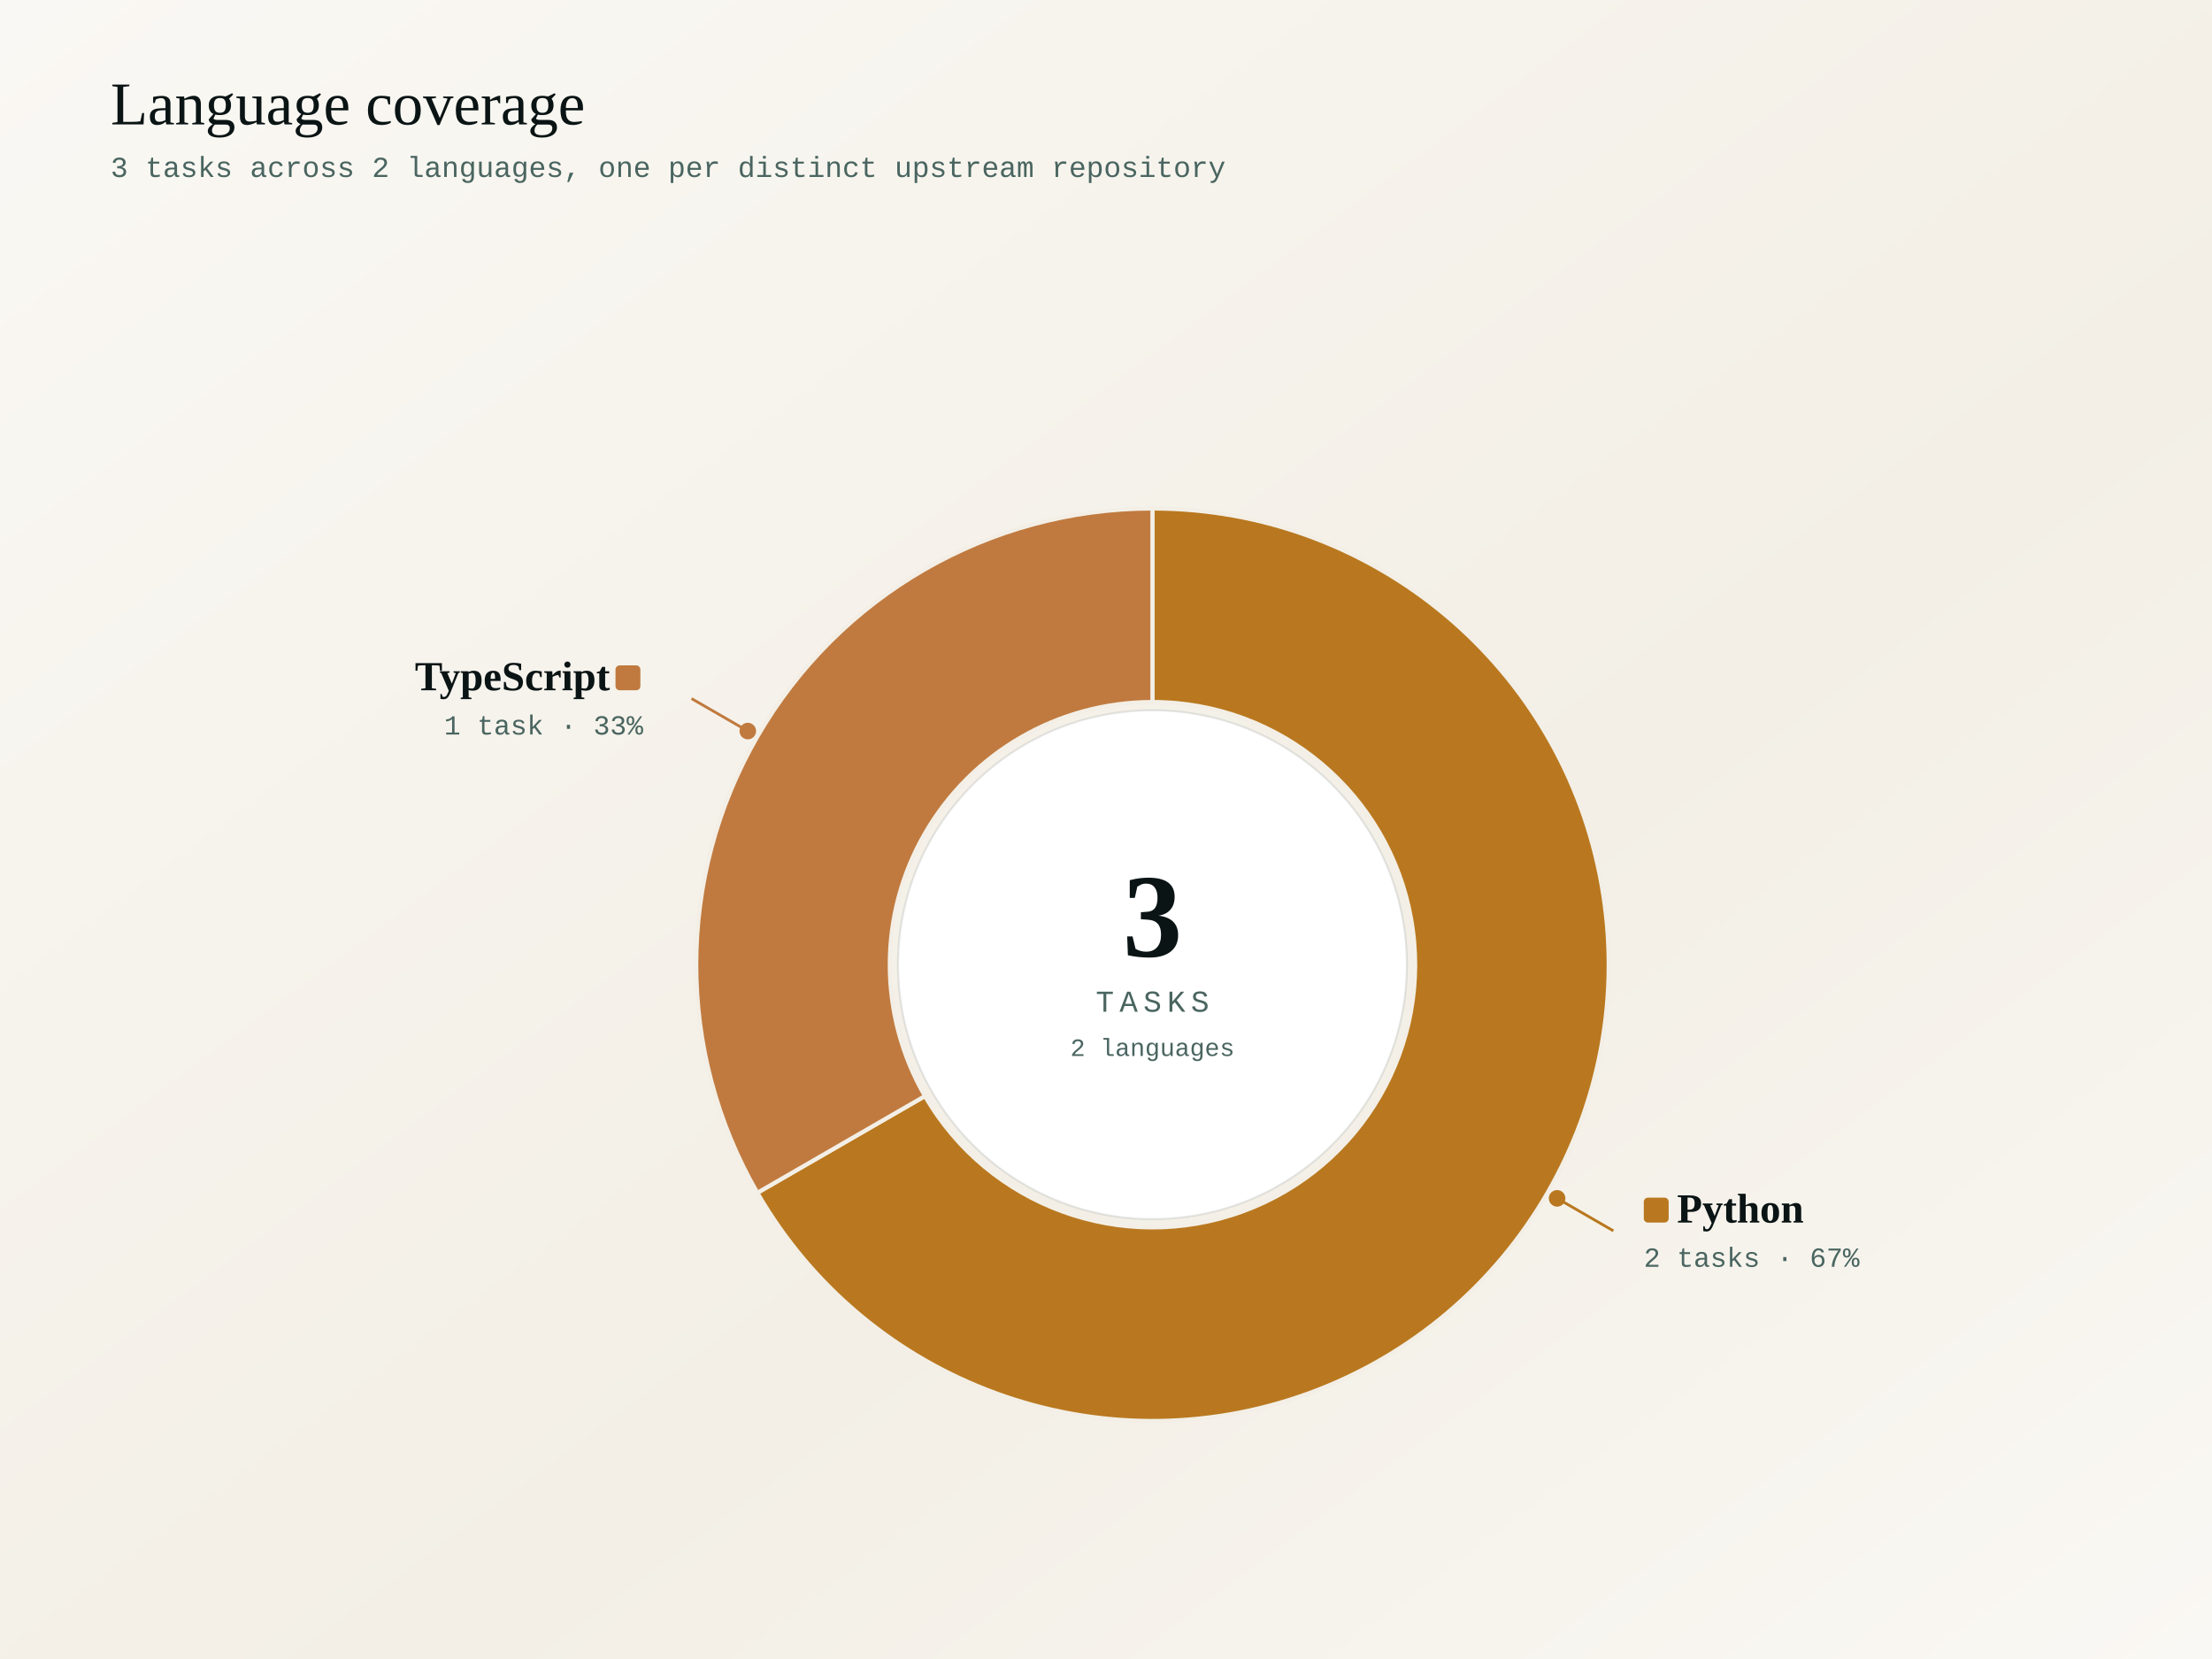
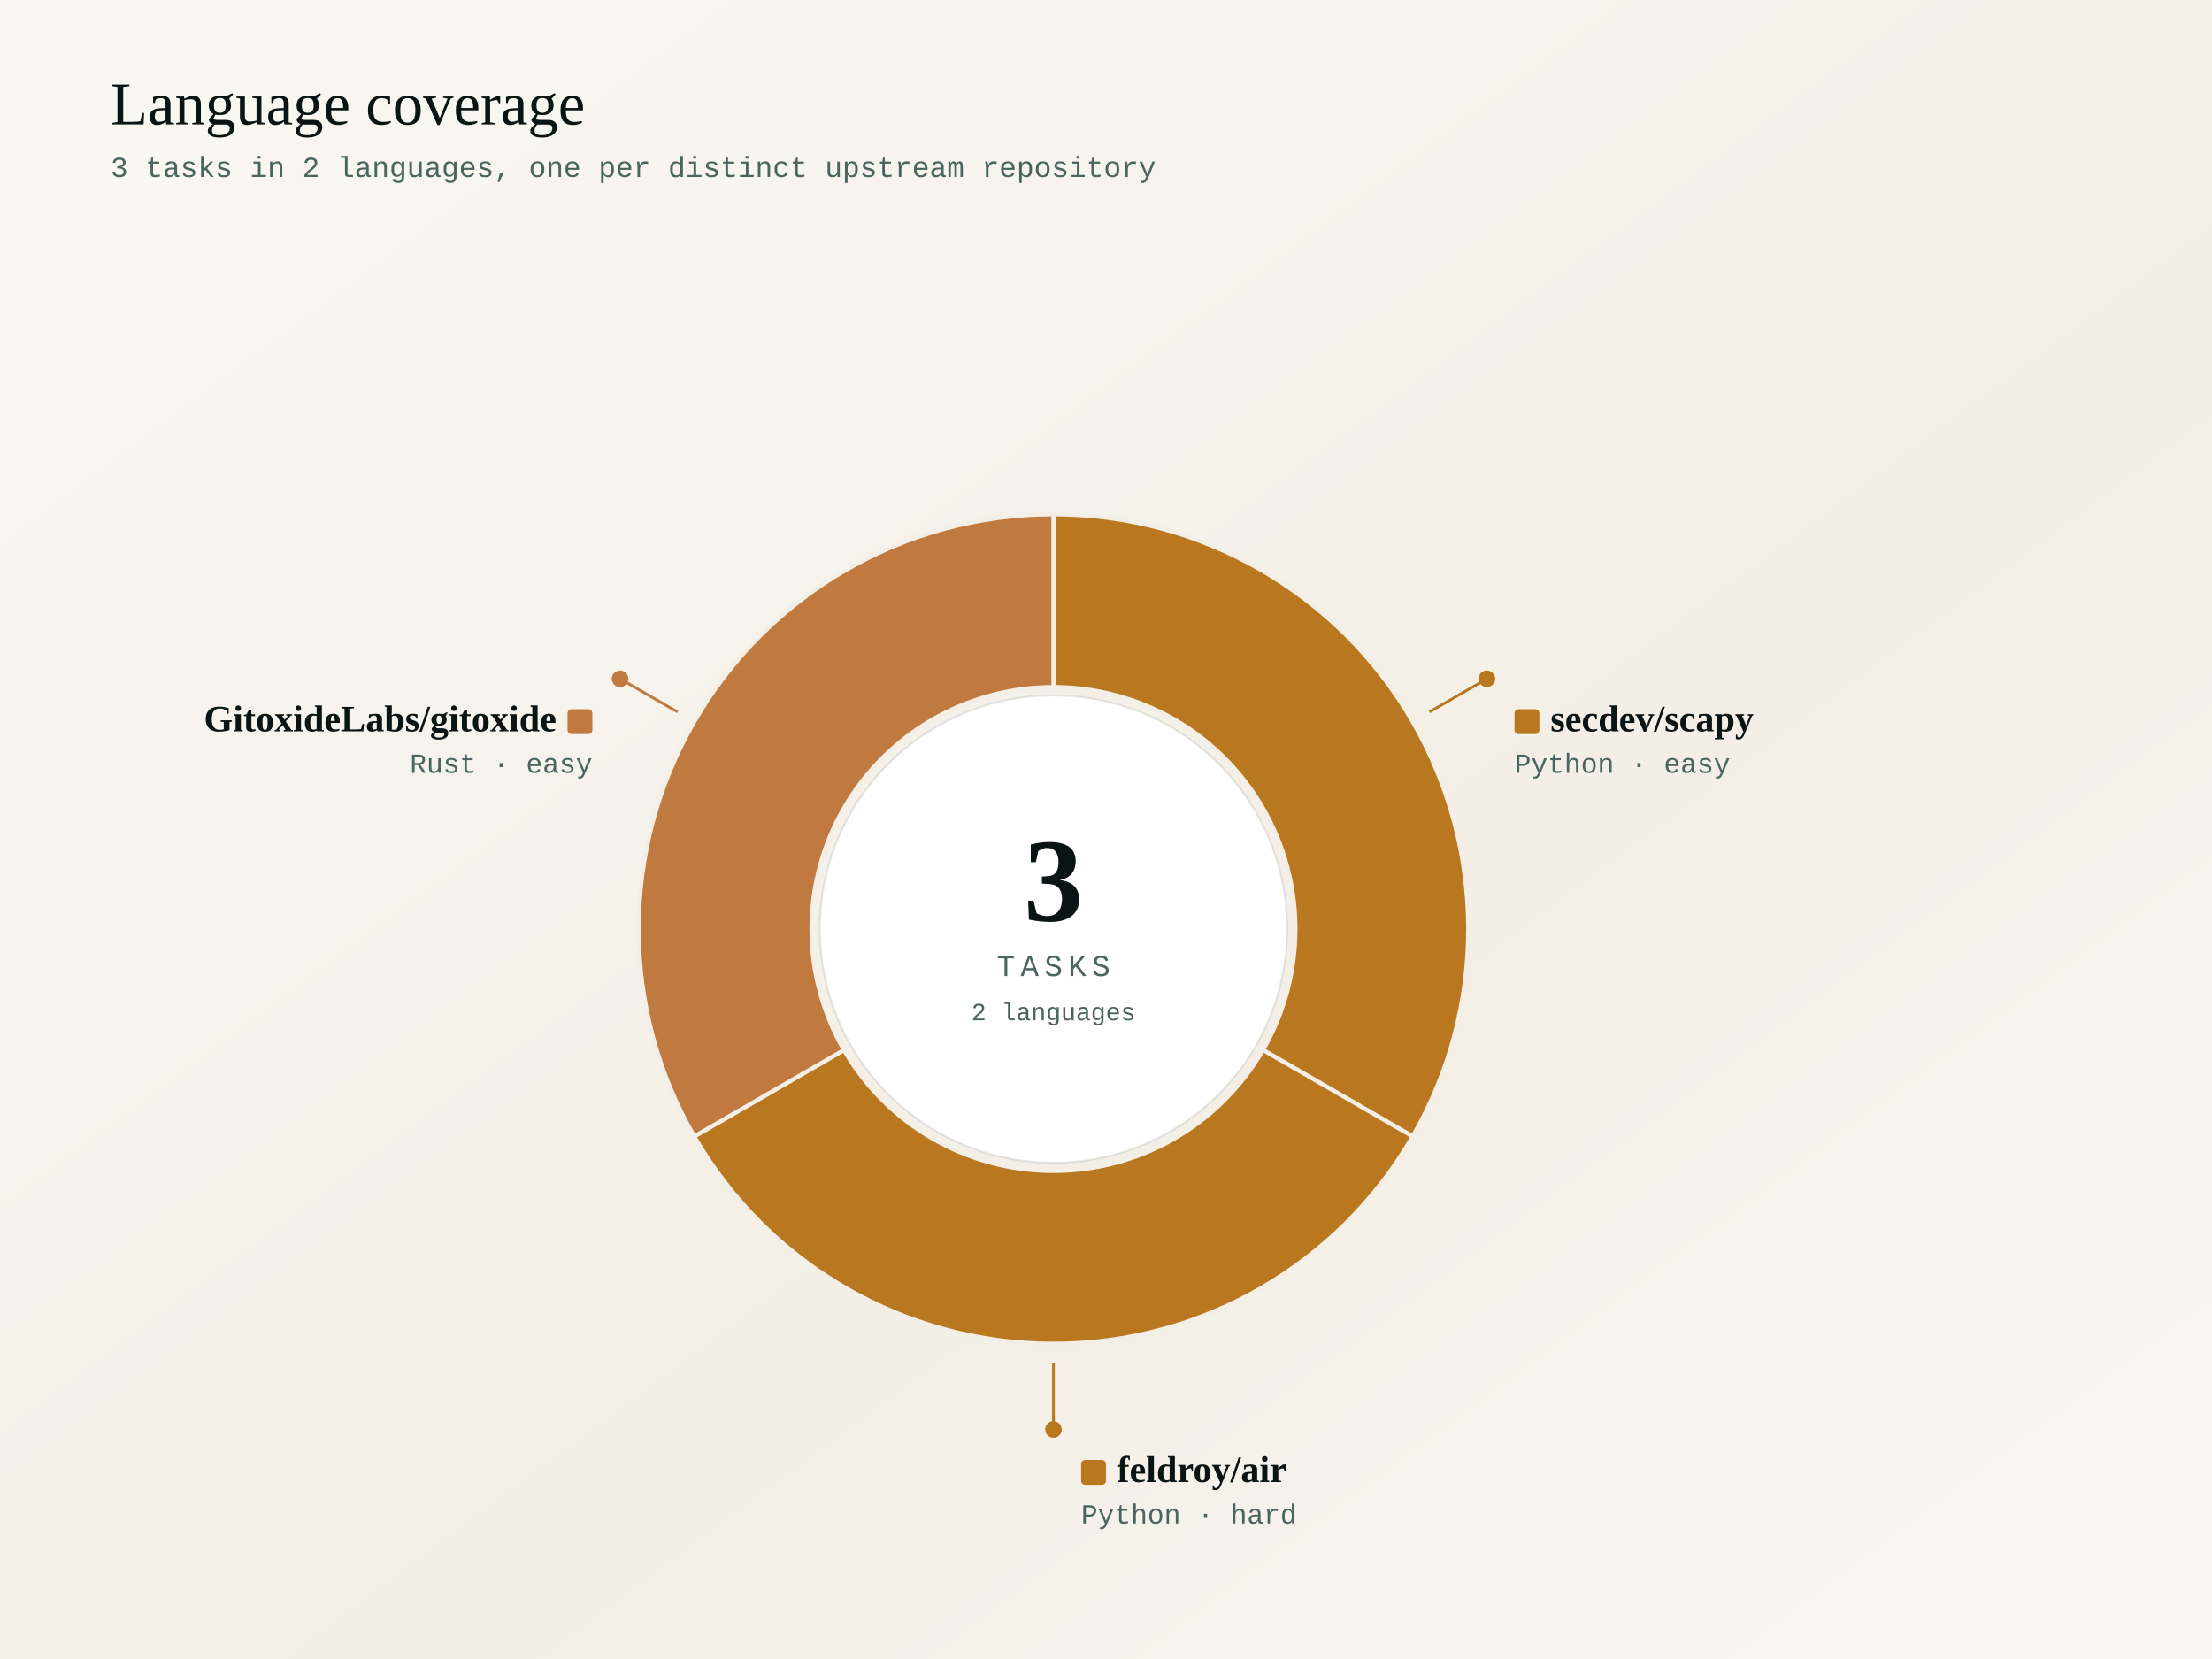
<svg xmlns="http://www.w3.org/2000/svg" width="1600" height="1200" viewBox="0 0 1600 1200" role="img" aria-label="Language coverage donut chart">
  <defs>
    <linearGradient id="bg" x1="0%" y1="0%" x2="100%" y2="100%">
      <stop offset="0%" stop-color="#faf8f4" />
      <stop offset="60%" stop-color="#f3efe6" />
      <stop offset="100%" stop-color="#faf8f4" />
    </linearGradient>
  </defs>
  <rect width="1600" height="1200" fill="url(#bg)" />
-   <text x="80" y="90" font-family="Georgia, 'Iowan Old Style', 'Times New Roman', ui-serif, serif" font-size="44" fill="#0a1414">Language coverage</text>
-   <text x="80" y="128" font-family="'JetBrains Mono','SF Mono','Berkeley Mono',ui-monospace,'Courier New',monospace" font-size="21" fill="#4a6560">3 tasks across 2 languages, one per distinct upstream repository</text>
-   <g id="donut" transform="translate(161.60,25.80)">
-     <path d="M 672.00 342.00 A 330 330 0 1 1 386.21 837.00 L 507.46 767.00 A 190 190 0 1 0 672.00 482.00 Z" fill="#b9781f" stroke="#f3efe6" stroke-width="3" />
-     <line x1="964.7" y1="841.0" x2="1005.4" y2="864.5" stroke="#b9781f" stroke-width="2" />
-     <circle cx="964.7" cy="841.0" r="6" fill="#b9781f" />
-     <rect x="1027.4" y="840.5" width="18" height="18" rx="3" fill="#b9781f" />
-     <text x="1051.4" y="858.5" text-anchor="start" font-family="Georgia, 'Iowan Old Style', 'Times New Roman', ui-serif, serif" font-size="30" font-weight="bold" fill="#0a1414">Python</text>
-     <text x="1027.4" y="890.5" text-anchor="start" font-family="'JetBrains Mono','SF Mono','Berkeley Mono',ui-monospace,'Courier New',monospace" font-size="20" fill="#4a6560">2 tasks · 67%</text>
-     <path d="M 386.21 837.00 A 330 330 0 0 1 672.00 342.00 L 672.00 482.00 A 190 190 0 0 0 507.46 767.00 Z" fill="#c07a3f" stroke="#f3efe6" stroke-width="3" />
-     <line x1="379.3" y1="503.0" x2="338.6" y2="479.5" stroke="#c07a3f" stroke-width="2" />
-     <circle cx="379.3" cy="503.0" r="6" fill="#c07a3f" />
-     <rect x="283.6" y="455.5" width="18" height="18" rx="3" fill="#c07a3f" />
-     <text x="279.6" y="473.5" text-anchor="end" font-family="Georgia, 'Iowan Old Style', 'Times New Roman', ui-serif, serif" font-size="30" font-weight="bold" fill="#0a1414">TypeScript</text>
-     <text x="303.6" y="505.5" text-anchor="end" font-family="'JetBrains Mono','SF Mono','Berkeley Mono',ui-monospace,'Courier New',monospace" font-size="20" fill="#4a6560">1 task · 33%</text>
-     <circle cx="672.0" cy="672.0" r="184" fill="#ffffff" stroke="rgba(10,30,28,0.10)" stroke-width="1.5" />
-     <text x="672.0" y="666.0" text-anchor="middle" font-family="Georgia, 'Iowan Old Style', 'Times New Roman', ui-serif, serif" font-size="86" font-weight="bold" fill="#0a1414">3</text>
-     <text x="672.0" y="706.0" text-anchor="middle" font-family="'JetBrains Mono','SF Mono','Berkeley Mono',ui-monospace,'Courier New',monospace" font-size="22" letter-spacing="4" fill="#4a6560">TASKS</text>
-     <text x="672.0" y="738.0" text-anchor="middle" font-family="'JetBrains Mono','SF Mono','Berkeley Mono',ui-monospace,'Courier New',monospace" font-size="18" fill="#4a6560">2 languages</text>
-   </g>
+   <text x="80.0" y="90.0" font-family="Georgia, 'Iowan Old Style', 'Times New Roman', ui-serif, serif" font-size="44" fill="#0a1414">Language coverage</text>
+   <text x="80.0" y="128.0" font-family="'JetBrains Mono','SF Mono','Berkeley Mono',ui-monospace,'Courier New',monospace" font-size="21" fill="#4a6560">3 tasks in 2 languages, one per distinct upstream repository</text>
+   <path d="M 762.00 372.00 A 300 300 0 0 1 1021.81 822.00 L 913.55 759.50 A 175 175 0 0 0 762.00 497.00 Z" fill="#b9781f" stroke="#f3efe6" stroke-width="3" />
+   <line x1="1033.9" y1="515.0" x2="1075.5" y2="491.0" stroke="#b9781f" stroke-width="2" />
+   <circle cx="1075.5" cy="491.0" r="6" fill="#b9781f" />
+   <rect x="1095.5" y="513.0" width="18" height="18" rx="3" fill="#b9781f" />
+   <text x="1121.5" y="529.0" font-family="Georgia, 'Iowan Old Style', 'Times New Roman', ui-serif, serif" font-size="27" font-weight="bold" fill="#0a1414">secdev/scapy</text>
+   <text x="1095.5" y="559.0" font-family="'JetBrains Mono','SF Mono','Berkeley Mono',ui-monospace,'Courier New',monospace" font-size="20" fill="#4a6560">Python · easy</text>
+   <path d="M 1021.81 822.00 A 300 300 0 0 1 502.19 822.00 L 610.45 759.50 A 175 175 0 0 0 913.55 759.50 Z" fill="#b9781f" stroke="#f3efe6" stroke-width="3" />
+   <line x1="762.0" y1="986.0" x2="762.0" y2="1034.0" stroke="#b9781f" stroke-width="2" />
+   <circle cx="762.0" cy="1034.0" r="6" fill="#b9781f" />
+   <rect x="782.0" y="1056.0" width="18" height="18" rx="3" fill="#b9781f" />
+   <text x="808.0" y="1072.0" font-family="Georgia, 'Iowan Old Style', 'Times New Roman', ui-serif, serif" font-size="27" font-weight="bold" fill="#0a1414">feldroy/air</text>
+   <text x="782.0" y="1102.0" font-family="'JetBrains Mono','SF Mono','Berkeley Mono',ui-monospace,'Courier New',monospace" font-size="20" fill="#4a6560">Python · hard</text>
+   <path d="M 502.19 822.00 A 300 300 0 0 1 762.00 372.00 L 762.00 497.00 A 175 175 0 0 0 610.45 759.50 Z" fill="#c07a3f" stroke="#f3efe6" stroke-width="3" />
+   <line x1="490.1" y1="515.0" x2="448.5" y2="491.0" stroke="#c07a3f" stroke-width="2" />
+   <circle cx="448.5" cy="491.0" r="6" fill="#c07a3f" />
+   <rect x="410.5" y="513.0" width="18" height="18" rx="3" fill="#c07a3f" />
+   <text x="402.5" y="529.0" text-anchor="end" font-family="Georgia, 'Iowan Old Style', 'Times New Roman', ui-serif, serif" font-size="27" font-weight="bold" fill="#0a1414">GitoxideLabs/gitoxide</text>
+   <text x="428.5" y="559.0" text-anchor="end" font-family="'JetBrains Mono','SF Mono','Berkeley Mono',ui-monospace,'Courier New',monospace" font-size="20" fill="#4a6560">Rust · easy</text>
+   <circle cx="762.0" cy="672.0" r="169" fill="#ffffff" stroke="rgba(10,30,28,0.10)" stroke-width="1.5" />
+   <text x="762.0" y="666.0" text-anchor="middle" font-family="Georgia, 'Iowan Old Style', 'Times New Roman', ui-serif, serif" font-size="86" font-weight="bold" fill="#0a1414">3</text>
+   <text x="762.0" y="706.0" text-anchor="middle" font-family="'JetBrains Mono','SF Mono','Berkeley Mono',ui-monospace,'Courier New',monospace" font-size="22" letter-spacing="4" fill="#4a6560">TASKS</text>
+   <text x="762.0" y="738.0" text-anchor="middle" font-family="'JetBrains Mono','SF Mono','Berkeley Mono',ui-monospace,'Courier New',monospace" font-size="18" fill="#4a6560">2 languages</text>
</svg>
